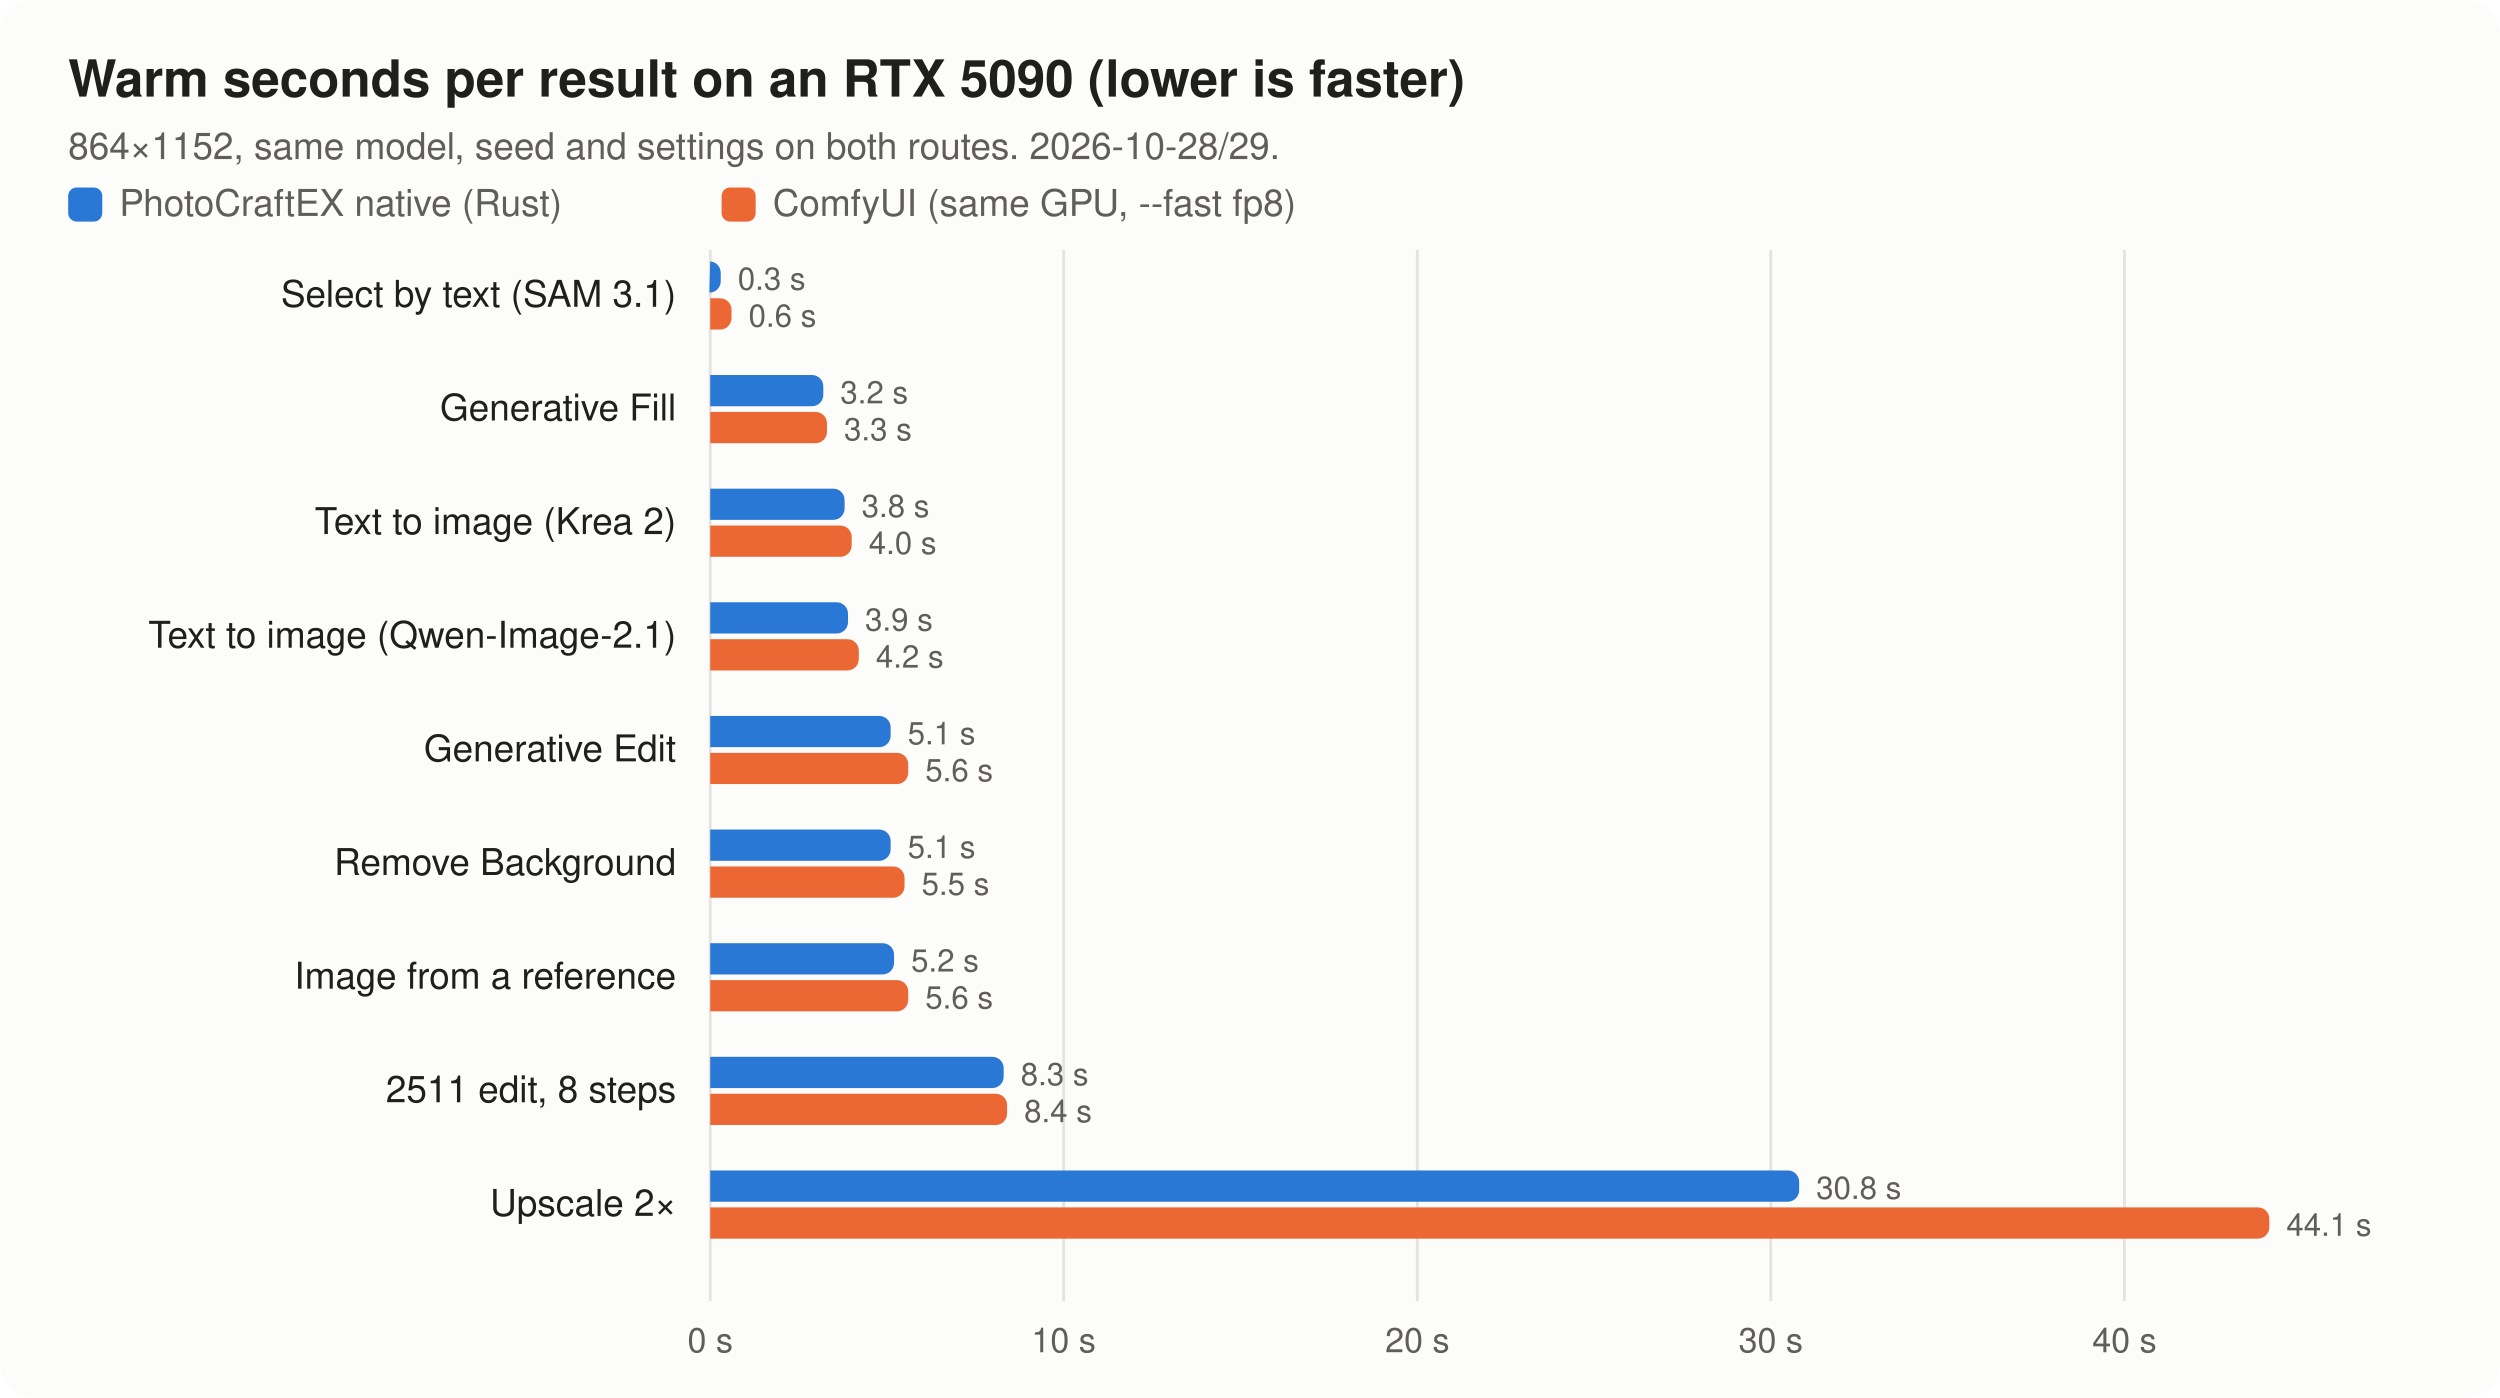
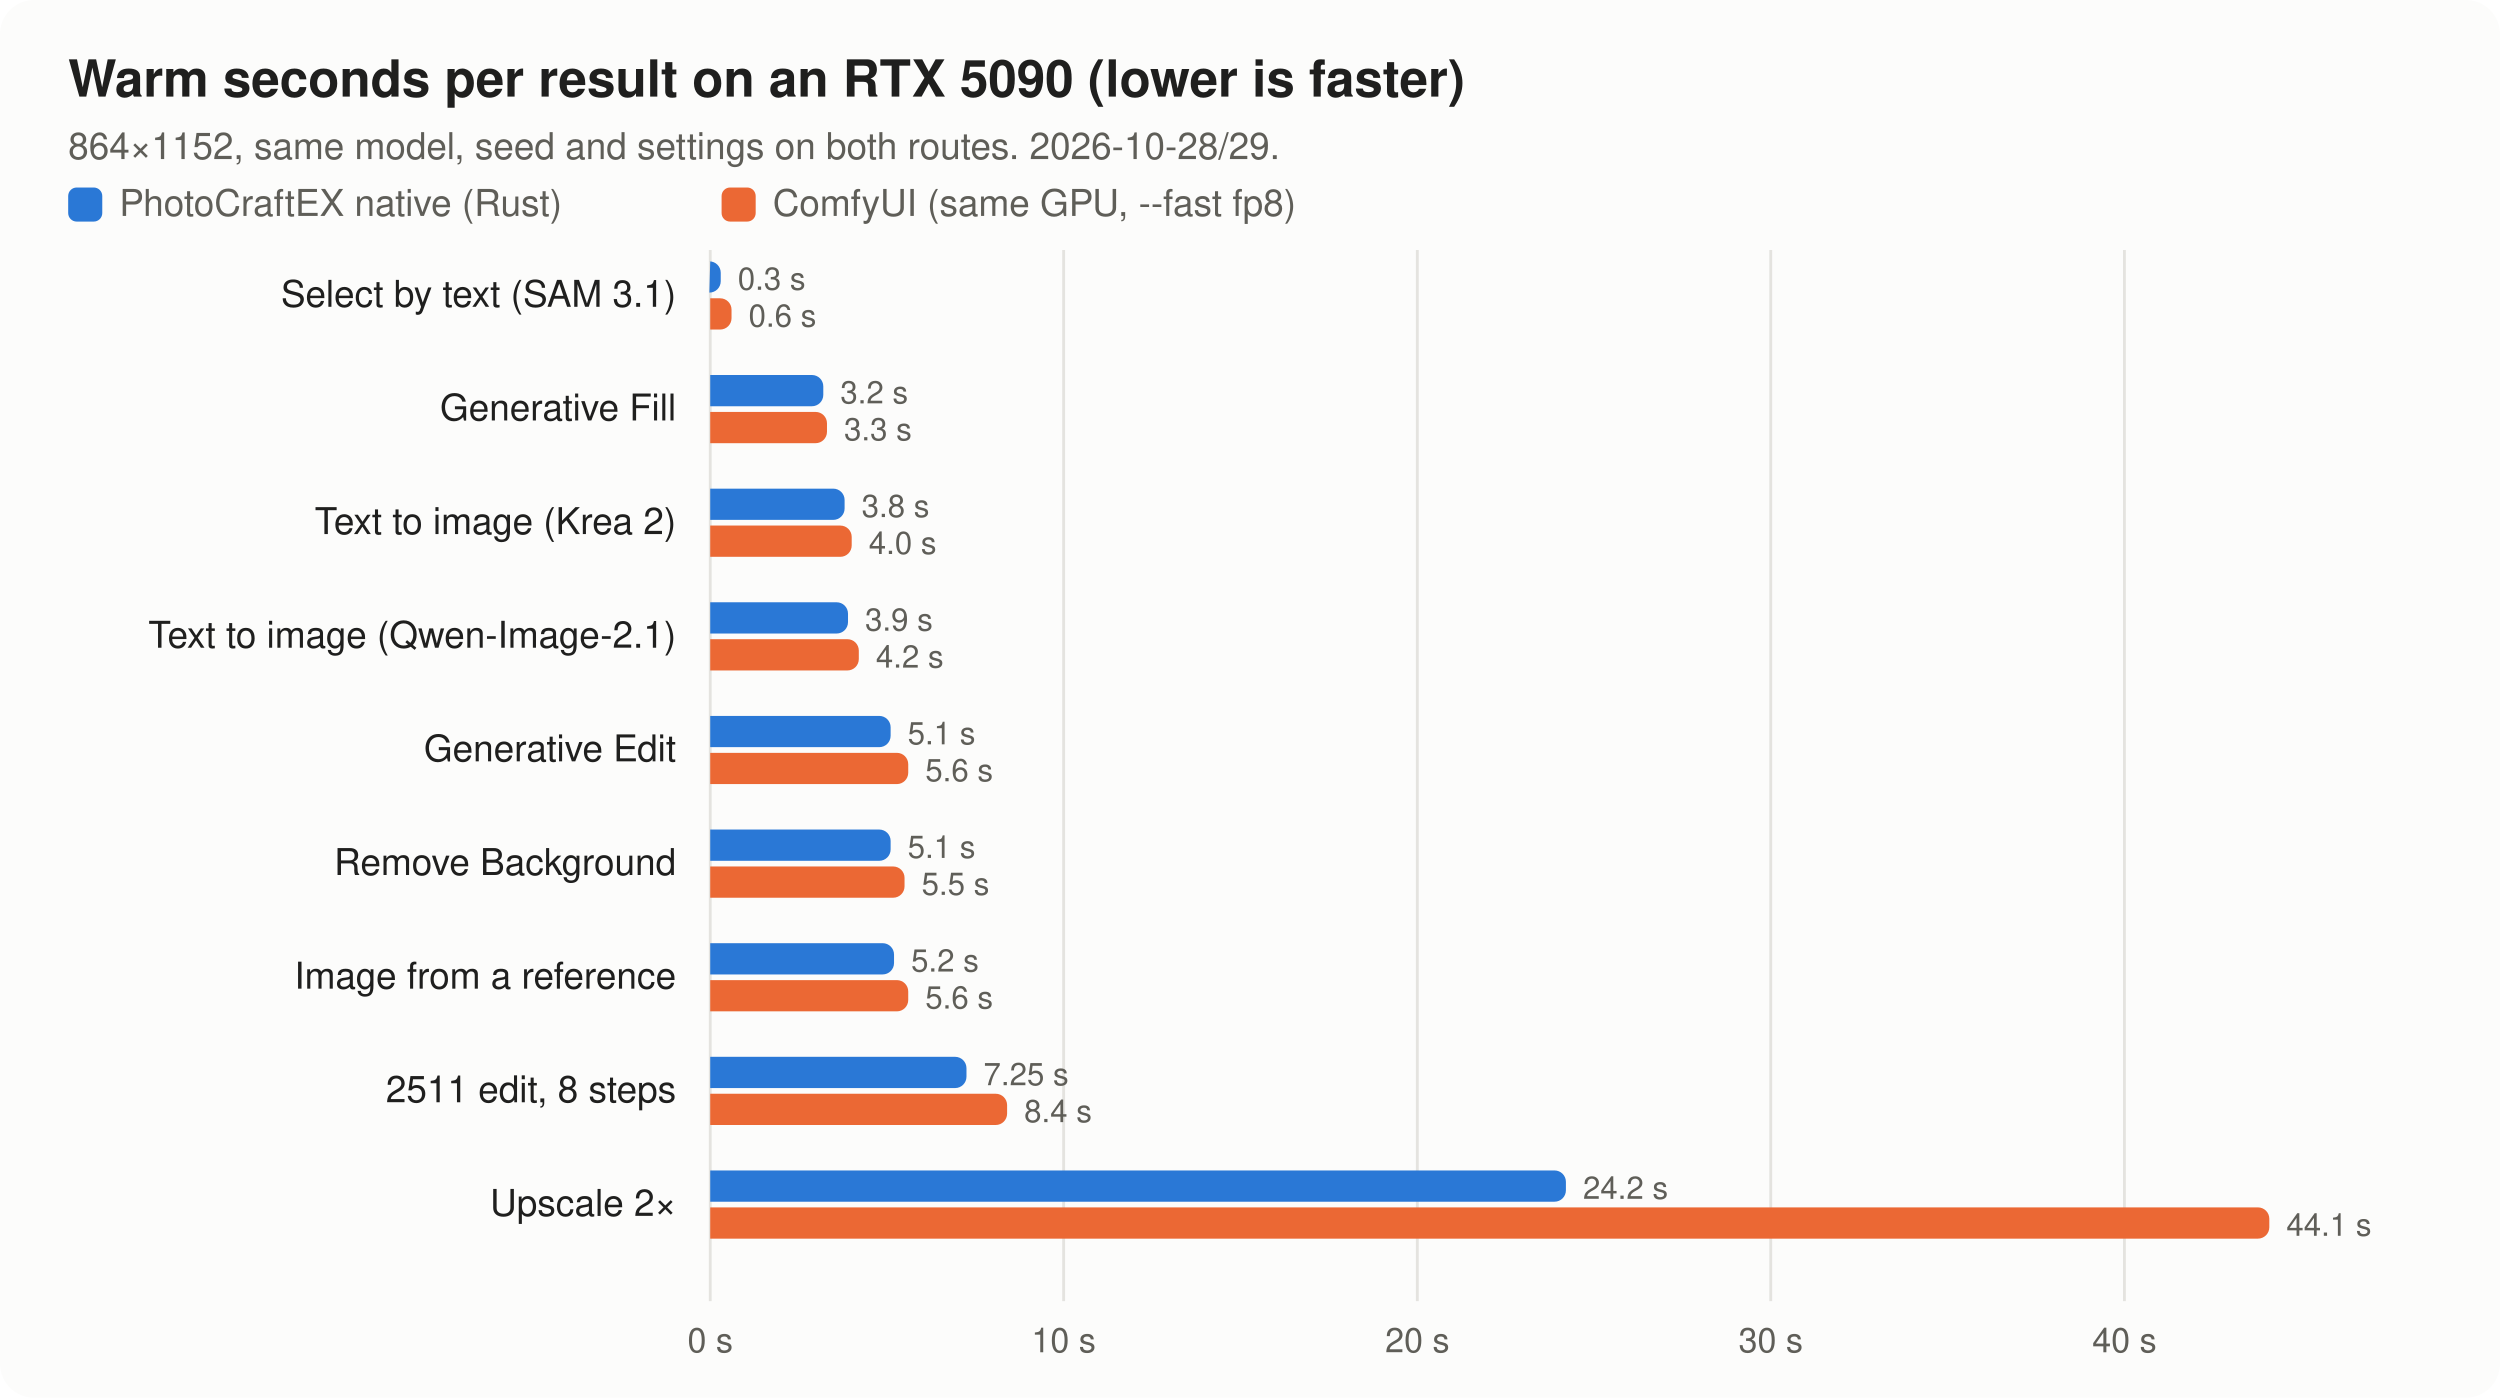
<svg xmlns="http://www.w3.org/2000/svg" viewBox="0 0 880 492" width="880" font-family="-apple-system,Segoe UI,Helvetica,Arial,sans-serif">
  <rect width="880" height="492" rx="12" fill="#fcfcfb" />
  <text x="24" y="34" font-size="18" font-weight="600" fill="#1f1f1e">Warm seconds per result on an RTX 5090 (lower is faster)</text>
  <text x="24" y="56" font-size="13" fill="#5f5e58">864×1152, same model, seed and settings on both routes. 2026-10-28/29.</text>
  <rect x="24" y="66" width="12" height="12" rx="3" fill="#2a78d6" />
  <text x="42" y="76" font-size="13" fill="#5f5e58">PhotoCraftEX native (Rust)</text>
  <rect x="254" y="66" width="12" height="12" rx="3" fill="#eb6834" />
  <text x="272" y="76" font-size="13" fill="#5f5e58">ComfyUI (same GPU, --fast fp8)</text>
  <line x1="250.0" y1="88" x2="250.0" y2="458" stroke="#e4e3df" stroke-width="1" />
  <text x="250.0" y="476" font-size="12" fill="#5f5e58" text-anchor="middle">0 s</text>
  <line x1="374.4" y1="88" x2="374.4" y2="458" stroke="#e4e3df" stroke-width="1" />
  <text x="374.4" y="476" font-size="12" fill="#5f5e58" text-anchor="middle">10 s</text>
  <line x1="498.9" y1="88" x2="498.9" y2="458" stroke="#e4e3df" stroke-width="1" />
  <text x="498.9" y="476" font-size="12" fill="#5f5e58" text-anchor="middle">20 s</text>
  <line x1="623.3" y1="88" x2="623.3" y2="458" stroke="#e4e3df" stroke-width="1" />
  <text x="623.3" y="476" font-size="12" fill="#5f5e58" text-anchor="middle">30 s</text>
  <line x1="747.8" y1="88" x2="747.8" y2="458" stroke="#e4e3df" stroke-width="1" />
  <text x="747.8" y="476" font-size="12" fill="#5f5e58" text-anchor="middle">40 s</text>
  <text x="238" y="108.0" font-size="13" fill="#1f1f1e" text-anchor="end">Select by text (SAM 3.1)</text>
  <path d="M250,92 h-0.3 a4,4 0 0 1 4,4 v3 a4,4 0 0 1 -4,4 h--0.3 z" fill="#2a78d6" />
  <text x="259.7" y="102" font-size="11" fill="#5f5e58">0.3 s</text>
  <path d="M250,105 h3.5 a4,4 0 0 1 4,4 v3 a4,4 0 0 1 -4,4 h-3.5 z" fill="#eb6834" />
  <text x="263.5" y="115" font-size="11" fill="#5f5e58">0.6 s</text>
  <text x="238" y="148.0" font-size="13" fill="#1f1f1e" text-anchor="end">Generative Fill</text>
  <path d="M250,132 h35.8 a4,4 0 0 1 4,4 v3 a4,4 0 0 1 -4,4 h-35.8 z" fill="#2a78d6" />
  <text x="295.8" y="142" font-size="11" fill="#5f5e58">3.2 s</text>
  <path d="M250,145 h37.1 a4,4 0 0 1 4,4 v3 a4,4 0 0 1 -4,4 h-37.1 z" fill="#eb6834" />
  <text x="297.1" y="155" font-size="11" fill="#5f5e58">3.3 s</text>
  <text x="238" y="188.0" font-size="13" fill="#1f1f1e" text-anchor="end">Text to image (Krea 2)</text>
  <path d="M250,172 h43.3 a4,4 0 0 1 4,4 v3 a4,4 0 0 1 -4,4 h-43.3 z" fill="#2a78d6" />
  <text x="303.3" y="182" font-size="11" fill="#5f5e58">3.8 s</text>
  <path d="M250,185 h45.8 a4,4 0 0 1 4,4 v3 a4,4 0 0 1 -4,4 h-45.8 z" fill="#eb6834" />
  <text x="305.8" y="195" font-size="11" fill="#5f5e58">4.0 s</text>
  <text x="238" y="228.0" font-size="13" fill="#1f1f1e" text-anchor="end">Text to image (Qwen-Image-2.1)</text>
  <path d="M250,212 h44.5 a4,4 0 0 1 4,4 v3 a4,4 0 0 1 -4,4 h-44.5 z" fill="#2a78d6" />
  <text x="304.5" y="222" font-size="11" fill="#5f5e58">3.9 s</text>
  <path d="M250,225 h48.3 a4,4 0 0 1 4,4 v3 a4,4 0 0 1 -4,4 h-48.3 z" fill="#eb6834" />
  <text x="308.3" y="235" font-size="11" fill="#5f5e58">4.2 s</text>
  <text x="238" y="268.0" font-size="13" fill="#1f1f1e" text-anchor="end">Generative Edit</text>
  <path d="M250,252 h59.5 a4,4 0 0 1 4,4 v3 a4,4 0 0 1 -4,4 h-59.5 z" fill="#2a78d6" />
  <text x="319.5" y="262" font-size="11" fill="#5f5e58">5.1 s</text>
  <path d="M250,265 h65.7 a4,4 0 0 1 4,4 v3 a4,4 0 0 1 -4,4 h-65.7 z" fill="#eb6834" />
  <text x="325.7" y="275" font-size="11" fill="#5f5e58">5.6 s</text>
  <text x="238" y="308.0" font-size="13" fill="#1f1f1e" text-anchor="end">Remove Background</text>
  <path d="M250,292 h59.5 a4,4 0 0 1 4,4 v3 a4,4 0 0 1 -4,4 h-59.5 z" fill="#2a78d6" />
  <text x="319.5" y="302" font-size="11" fill="#5f5e58">5.1 s</text>
  <path d="M250,305 h64.4 a4,4 0 0 1 4,4 v3 a4,4 0 0 1 -4,4 h-64.4 z" fill="#eb6834" />
  <text x="324.4" y="315" font-size="11" fill="#5f5e58">5.5 s</text>
  <text x="238" y="348.0" font-size="13" fill="#1f1f1e" text-anchor="end">Image from a reference</text>
  <path d="M250,332 h60.7 a4,4 0 0 1 4,4 v3 a4,4 0 0 1 -4,4 h-60.7 z" fill="#2a78d6" />
  <text x="320.7" y="342" font-size="11" fill="#5f5e58">5.2 s</text>
  <path d="M250,345 h65.7 a4,4 0 0 1 4,4 v3 a4,4 0 0 1 -4,4 h-65.7 z" fill="#eb6834" />
  <text x="325.7" y="355" font-size="11" fill="#5f5e58">5.6 s</text>
  <text x="238" y="388.0" font-size="13" fill="#1f1f1e" text-anchor="end">2511 edit, 8 steps</text>
-   <path d="M250,372 h99.3 a4,4 0 0 1 4,4 v3 a4,4 0 0 1 -4,4 h-99.3 z" fill="#2a78d6" />
-   <text x="359.3" y="382" font-size="11" fill="#5f5e58">8.3 s</text>
+   <path d="M250,372 h86.2 a4,4 0 0 1 4,4 v3 a4,4 0 0 1 -4,4 h-86.2 z" fill="#2a78d6" />
+   <text x="346.2" y="382" font-size="11" fill="#5f5e58">7.25 s</text>
  <path d="M250,385 h100.5 a4,4 0 0 1 4,4 v3 a4,4 0 0 1 -4,4 h-100.5 z" fill="#eb6834" />
  <text x="360.5" y="395" font-size="11" fill="#5f5e58">8.4 s</text>
  <text x="238" y="428.0" font-size="13" fill="#1f1f1e" text-anchor="end">Upscale 2×</text>
-   <path d="M250,412 h379.3 a4,4 0 0 1 4,4 v3 a4,4 0 0 1 -4,4 h-379.3 z" fill="#2a78d6" />
-   <text x="639.3" y="422" font-size="11" fill="#5f5e58">30.8 s</text>
+   <path d="M250,412 h297.2 a4,4 0 0 1 4,4 v3 a4,4 0 0 1 -4,4 h-297.2 z" fill="#2a78d6" />
+   <text x="557.2" y="422" font-size="11" fill="#5f5e58">24.2 s</text>
  <path d="M250,425 h544.8 a4,4 0 0 1 4,4 v3 a4,4 0 0 1 -4,4 h-544.8 z" fill="#eb6834" />
  <text x="804.8" y="435" font-size="11" fill="#5f5e58">44.1 s</text>
</svg>
